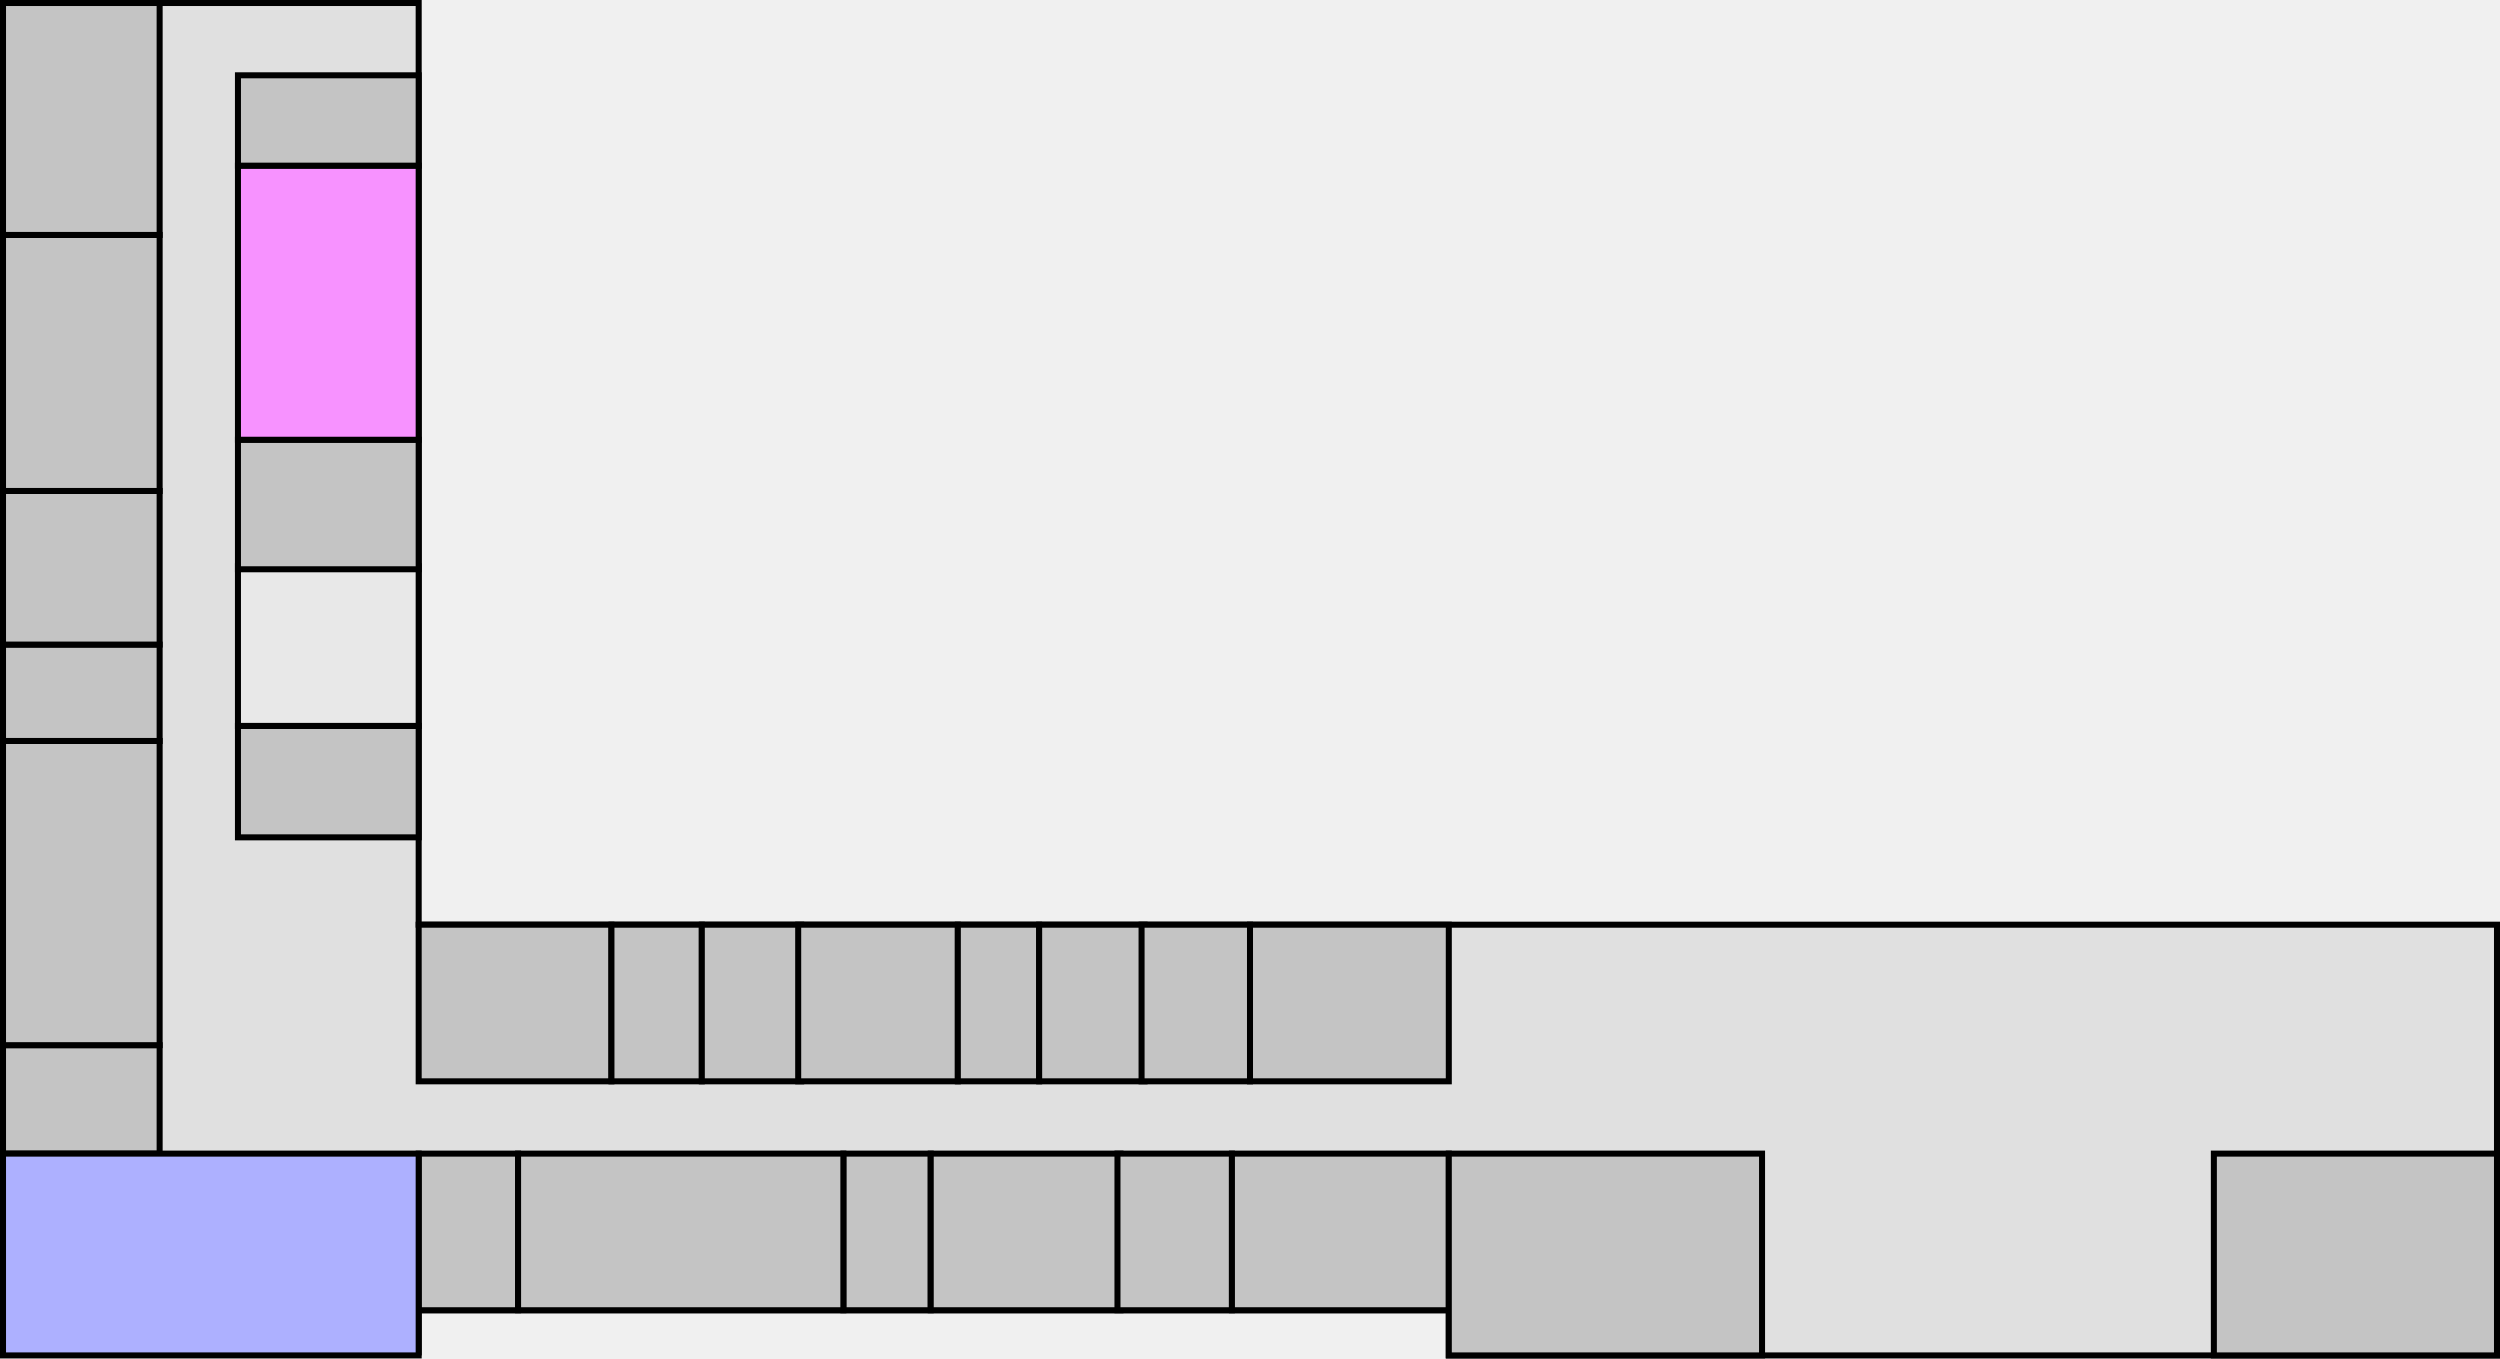
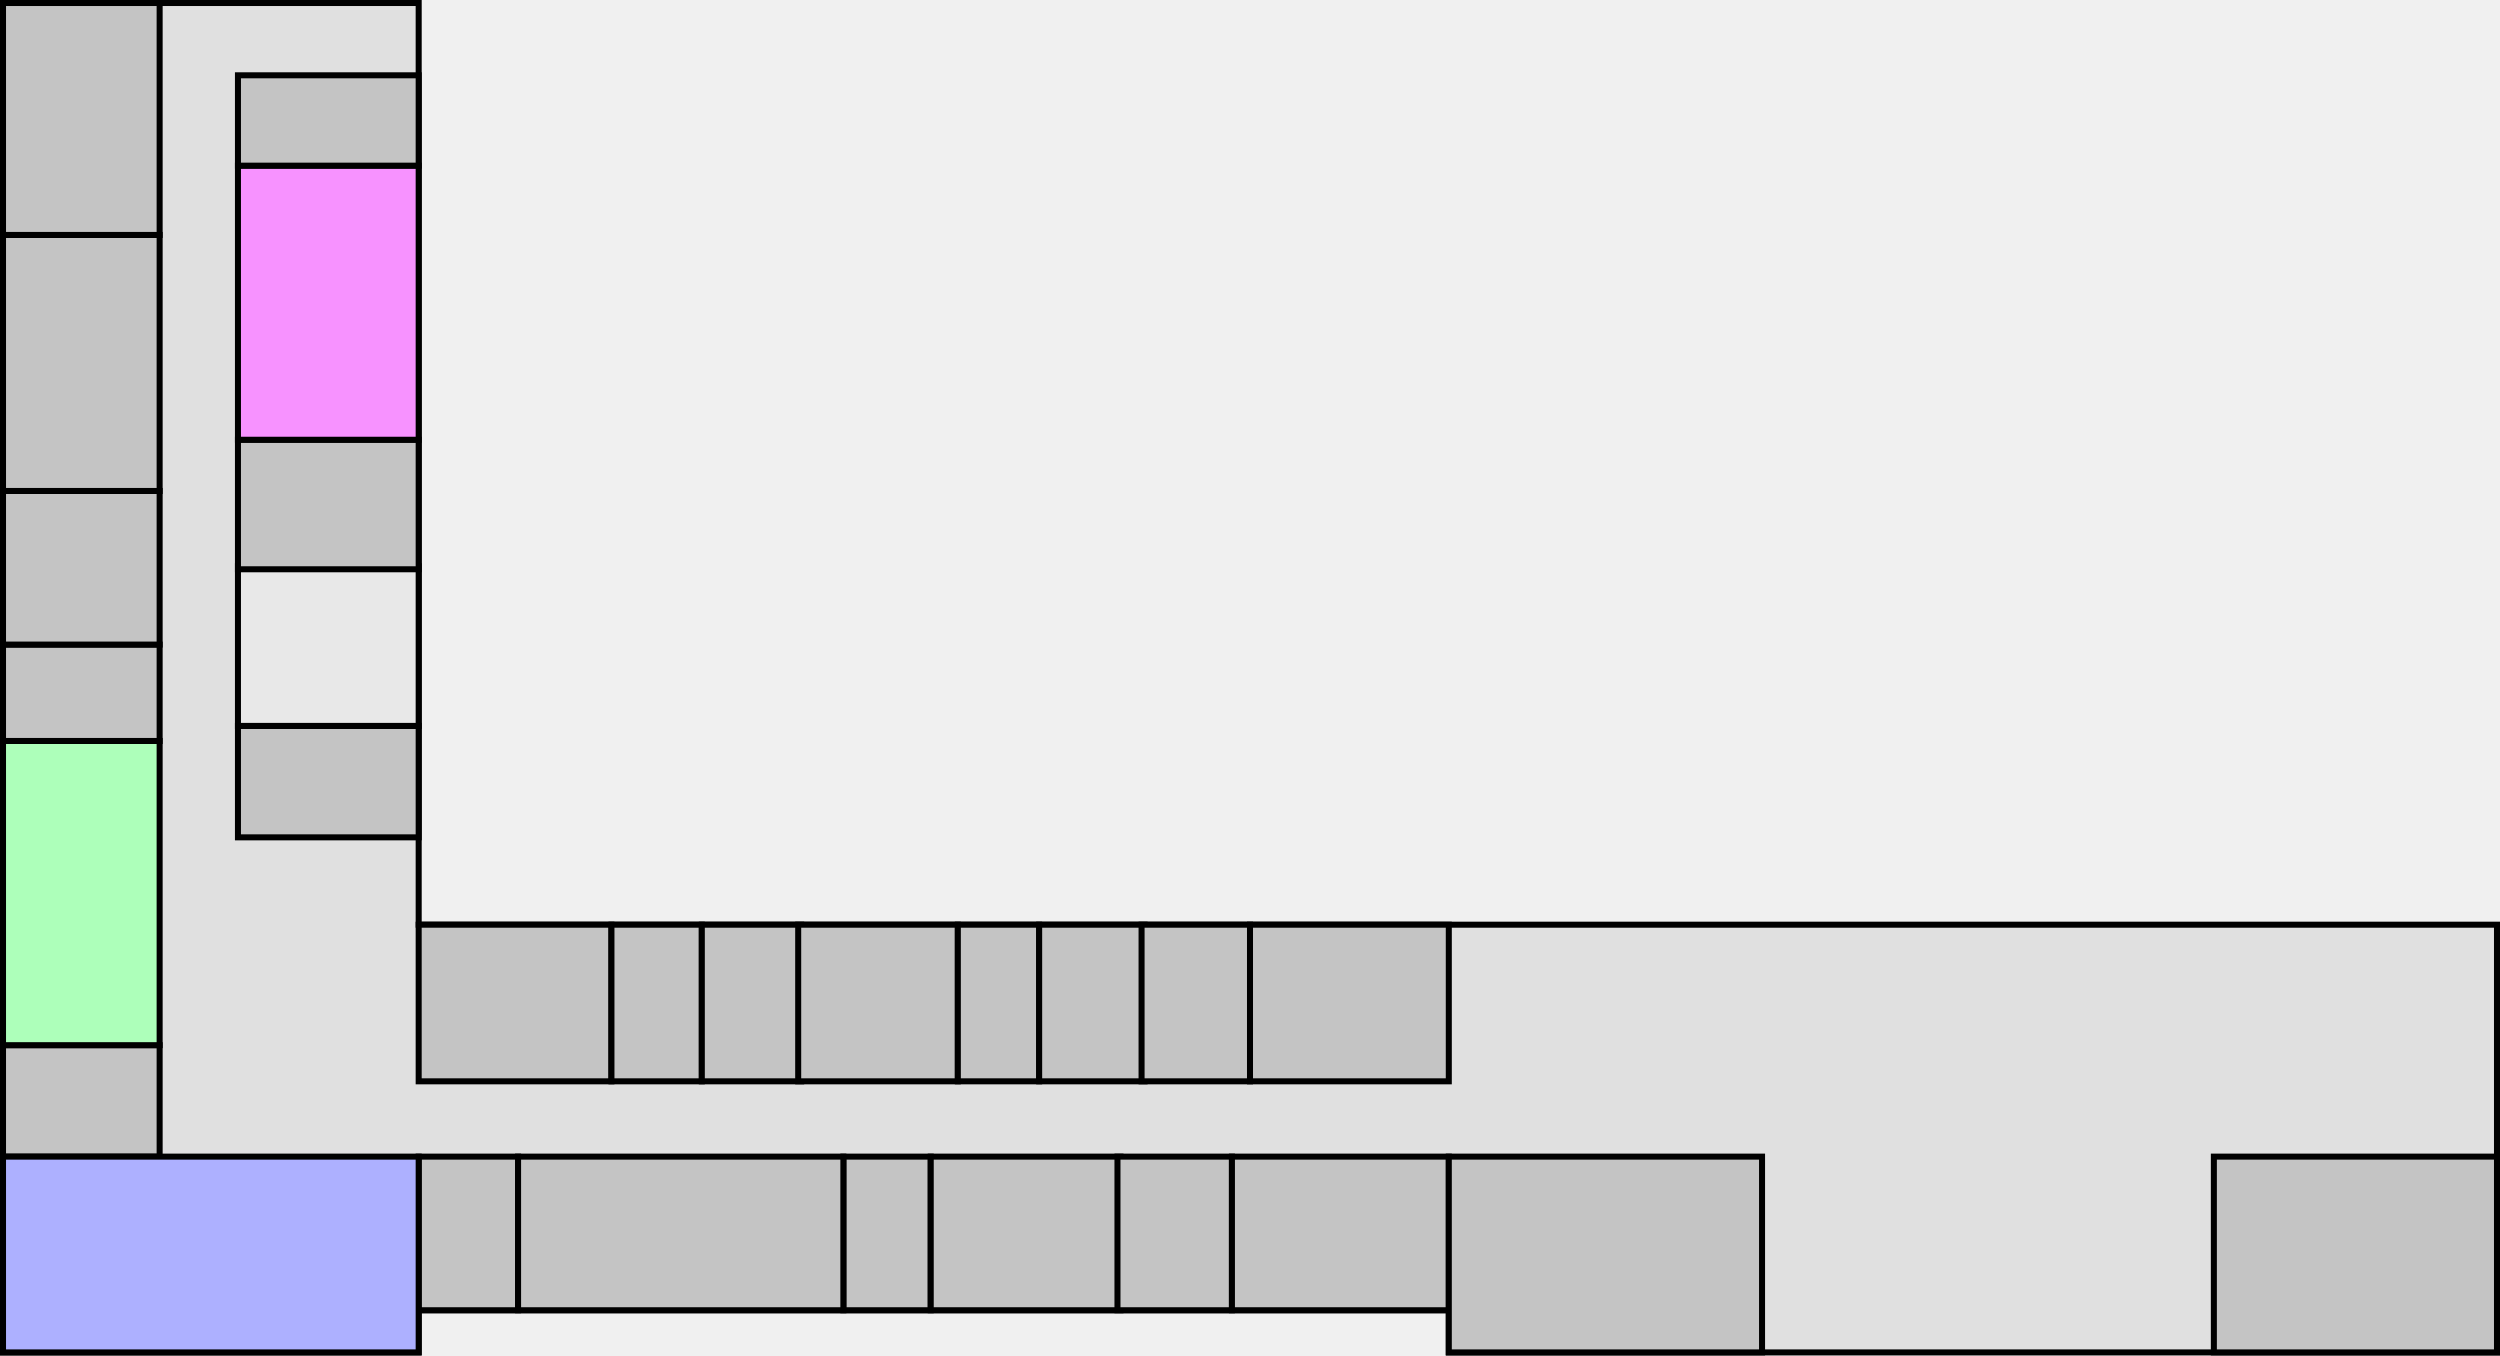
- <svg xmlns="http://www.w3.org/2000/svg" width="830" height="451" viewBox="0 0 830 451" fill="none">
+ <svg xmlns="http://www.w3.org/2000/svg" width="830" height="450" viewBox="0 0 830 450" fill="none">
  <mask id="path-1-inside-1_6_13" fill="white">
-     <path fill-rule="evenodd" clip-rule="evenodd" d="M0 0H140V306H480H830V451H480V436H140V450H0V0Z" />
+     <path fill-rule="evenodd" clip-rule="evenodd" d="M0 0H140V306H480H830V450H480V436H140V450H0V0Z" />
  </mask>
-   <path fill-rule="evenodd" clip-rule="evenodd" d="M0 0H140V306H480H830V451H480V436H140V450H0V0Z" fill="#E0E0E0" />
-   <path d="M140 0H142V-2H140V0ZM0 0V-2H-2V0H0ZM140 306H138V308H140V306ZM830 306H832V304H830V306ZM830 451V453H832V451H830ZM480 451H478V453H480V451ZM480 436H482V434H480V436ZM140 436V434H138V436H140ZM140 450V452H142V450H140ZM0 450H-2V452H0V450ZM140 -2H0V2H140V-2ZM142 306V0H138V306H142ZM480 304H140V308H480V304ZM480 308H830V304H480V308ZM828 306V451H832V306H828ZM830 449H480V453H830V449ZM482 451V436H478V451H482ZM140 438H480V434H140V438ZM142 450V436H138V450H142ZM0 452H140V448H0V452ZM-2 0V450H2V0H-2Z" fill="black" mask="url(#path-1-inside-1_6_13)" />
-   <rect x="139" y="383" width="33" height="52" fill="#C4C4C4" stroke="black" stroke-width="2" />
-   <rect x="1" y="347" width="52" height="36" fill="#C4C4C4" stroke="black" stroke-width="2" />
-   <rect x="1" y="246" width="52" height="101" fill="#C4C4C4" stroke="black" stroke-width="2" />
+   <path fill-rule="evenodd" clip-rule="evenodd" d="M0 0H140V306H480H830V450H480V436H140V450H0V0Z" fill="#E0E0E0" />
+   <path d="M140 0H142V-2H140V0ZM0 0V-2H-2V0H0ZM140 306H138V308H140V306ZM830 306H832V304H830V306ZM830 450V452H832V450H830ZM480 450H478V452H480V450ZM480 436H482V434H480V436ZM140 436V434H138V436H140ZM140 450V452H142V450H140ZM0 450H-2V452H0V450ZM140 -2H0V2H140V-2ZM142 306V0H138V306H142ZM480 304H140V308H480V304ZM480 308H830V304H480V308ZM828 306V450H832V306H828ZM830 448H480V452H830V448ZM482 450V436H478V450H482ZM140 438H480V434H140V438ZM142 450V436H138V450H142ZM0 452H140V448H0V452ZM-2 0V450H2V0H-2Z" fill="black" mask="url(#path-1-inside-1_6_13)" />
+   <rect x="139" y="384" width="33" height="51" fill="#C4C4C4" stroke="black" stroke-width="2" />
+   <rect x="1" y="347" width="52" height="37" fill="#C4C4C4" stroke="black" stroke-width="2" />
+   <rect x="1" y="246" width="52" height="101" fill="#ADFFBA" stroke="black" stroke-width="2" />
  <rect x="1" y="214" width="52" height="32" fill="#C4C4C4" stroke="black" stroke-width="2" />
  <rect x="79" y="241" width="60" height="37" fill="#C4C4C4" stroke="black" stroke-width="2" />
  <rect x="79" y="188" width="60" height="53" fill="#E8E8E8" stroke="black" stroke-width="2" />
  <rect x="79" y="146" width="60" height="43" fill="#C4C4C4" stroke="black" stroke-width="2" />
  <rect x="79" y="55" width="60" height="91" fill="#F792FF" stroke="black" stroke-width="2" />
  <rect x="79" y="25" width="60" height="30" fill="#C4C4C4" stroke="black" stroke-width="2" />
  <rect x="1" y="163" width="52" height="51" fill="#C4C4C4" stroke="black" stroke-width="2" />
  <rect x="1" y="78" width="52" height="85" fill="#C4C4C4" stroke="black" stroke-width="2" />
  <rect x="1" y="1" width="52" height="77" fill="#C4C4C4" stroke="black" stroke-width="2" />
-   <rect x="1" y="383" width="138" height="67" fill="#ADB0FF" stroke="black" stroke-width="2" />
+   <rect x="1" y="384" width="138" height="65" fill="#ADB0FF" stroke="black" stroke-width="2" />
  <rect x="139" y="307" width="64" height="52" fill="#C4C4C4" stroke="black" stroke-width="2" />
  <rect x="203" y="307" width="30" height="52" fill="#C4C4C4" stroke="black" stroke-width="2" />
  <rect x="233" y="307" width="33" height="52" fill="#C4C4C4" stroke="black" stroke-width="2" />
  <rect x="265" y="307" width="53" height="52" fill="#C4C4C4" stroke="black" stroke-width="2" />
  <rect x="318" y="307" width="27" height="52" fill="#C4C4C4" stroke="black" stroke-width="2" />
  <rect x="345" y="307" width="35" height="52" fill="#C4C4C4" stroke="black" stroke-width="2" />
  <rect x="379" y="307" width="36" height="52" fill="#C4C4C4" stroke="black" stroke-width="2" />
  <rect x="415" y="307" width="66" height="52" fill="#C4C4C4" stroke="black" stroke-width="2" />
-   <rect x="280" y="383" width="29" height="52" fill="#C4C4C4" stroke="black" stroke-width="2" />
-   <rect x="309" y="383" width="63" height="52" fill="#C4C4C4" stroke="black" stroke-width="2" />
-   <rect x="371" y="383" width="38" height="52" fill="#C4C4C4" stroke="black" stroke-width="2" />
-   <rect x="409" y="383" width="72" height="52" fill="#C4C4C4" stroke="black" stroke-width="2" />
-   <rect x="481" y="383" width="104" height="67" fill="#C4C4C4" stroke="black" stroke-width="2" />
-   <rect x="735" y="383" width="94" height="67" fill="#C4C4C4" stroke="black" stroke-width="2" />
-   <rect x="172" y="383" width="108" height="52" fill="#C4C4C4" stroke="black" stroke-width="2" />
+   <rect x="280" y="384" width="29" height="51" fill="#C4C4C4" stroke="black" stroke-width="2" />
+   <rect x="309" y="384" width="63" height="51" fill="#C4C4C4" stroke="black" stroke-width="2" />
+   <rect x="371" y="384" width="38" height="51" fill="#C4C4C4" stroke="black" stroke-width="2" />
+   <rect x="409" y="384" width="72" height="51" fill="#C4C4C4" stroke="black" stroke-width="2" />
+   <rect x="481" y="384" width="104" height="65" fill="#C4C4C4" stroke="black" stroke-width="2" />
+   <rect x="735" y="384" width="94" height="65" fill="#C4C4C4" stroke="black" stroke-width="2" />
+   <rect x="172" y="384" width="108" height="51" fill="#C4C4C4" stroke="black" stroke-width="2" />
</svg>
